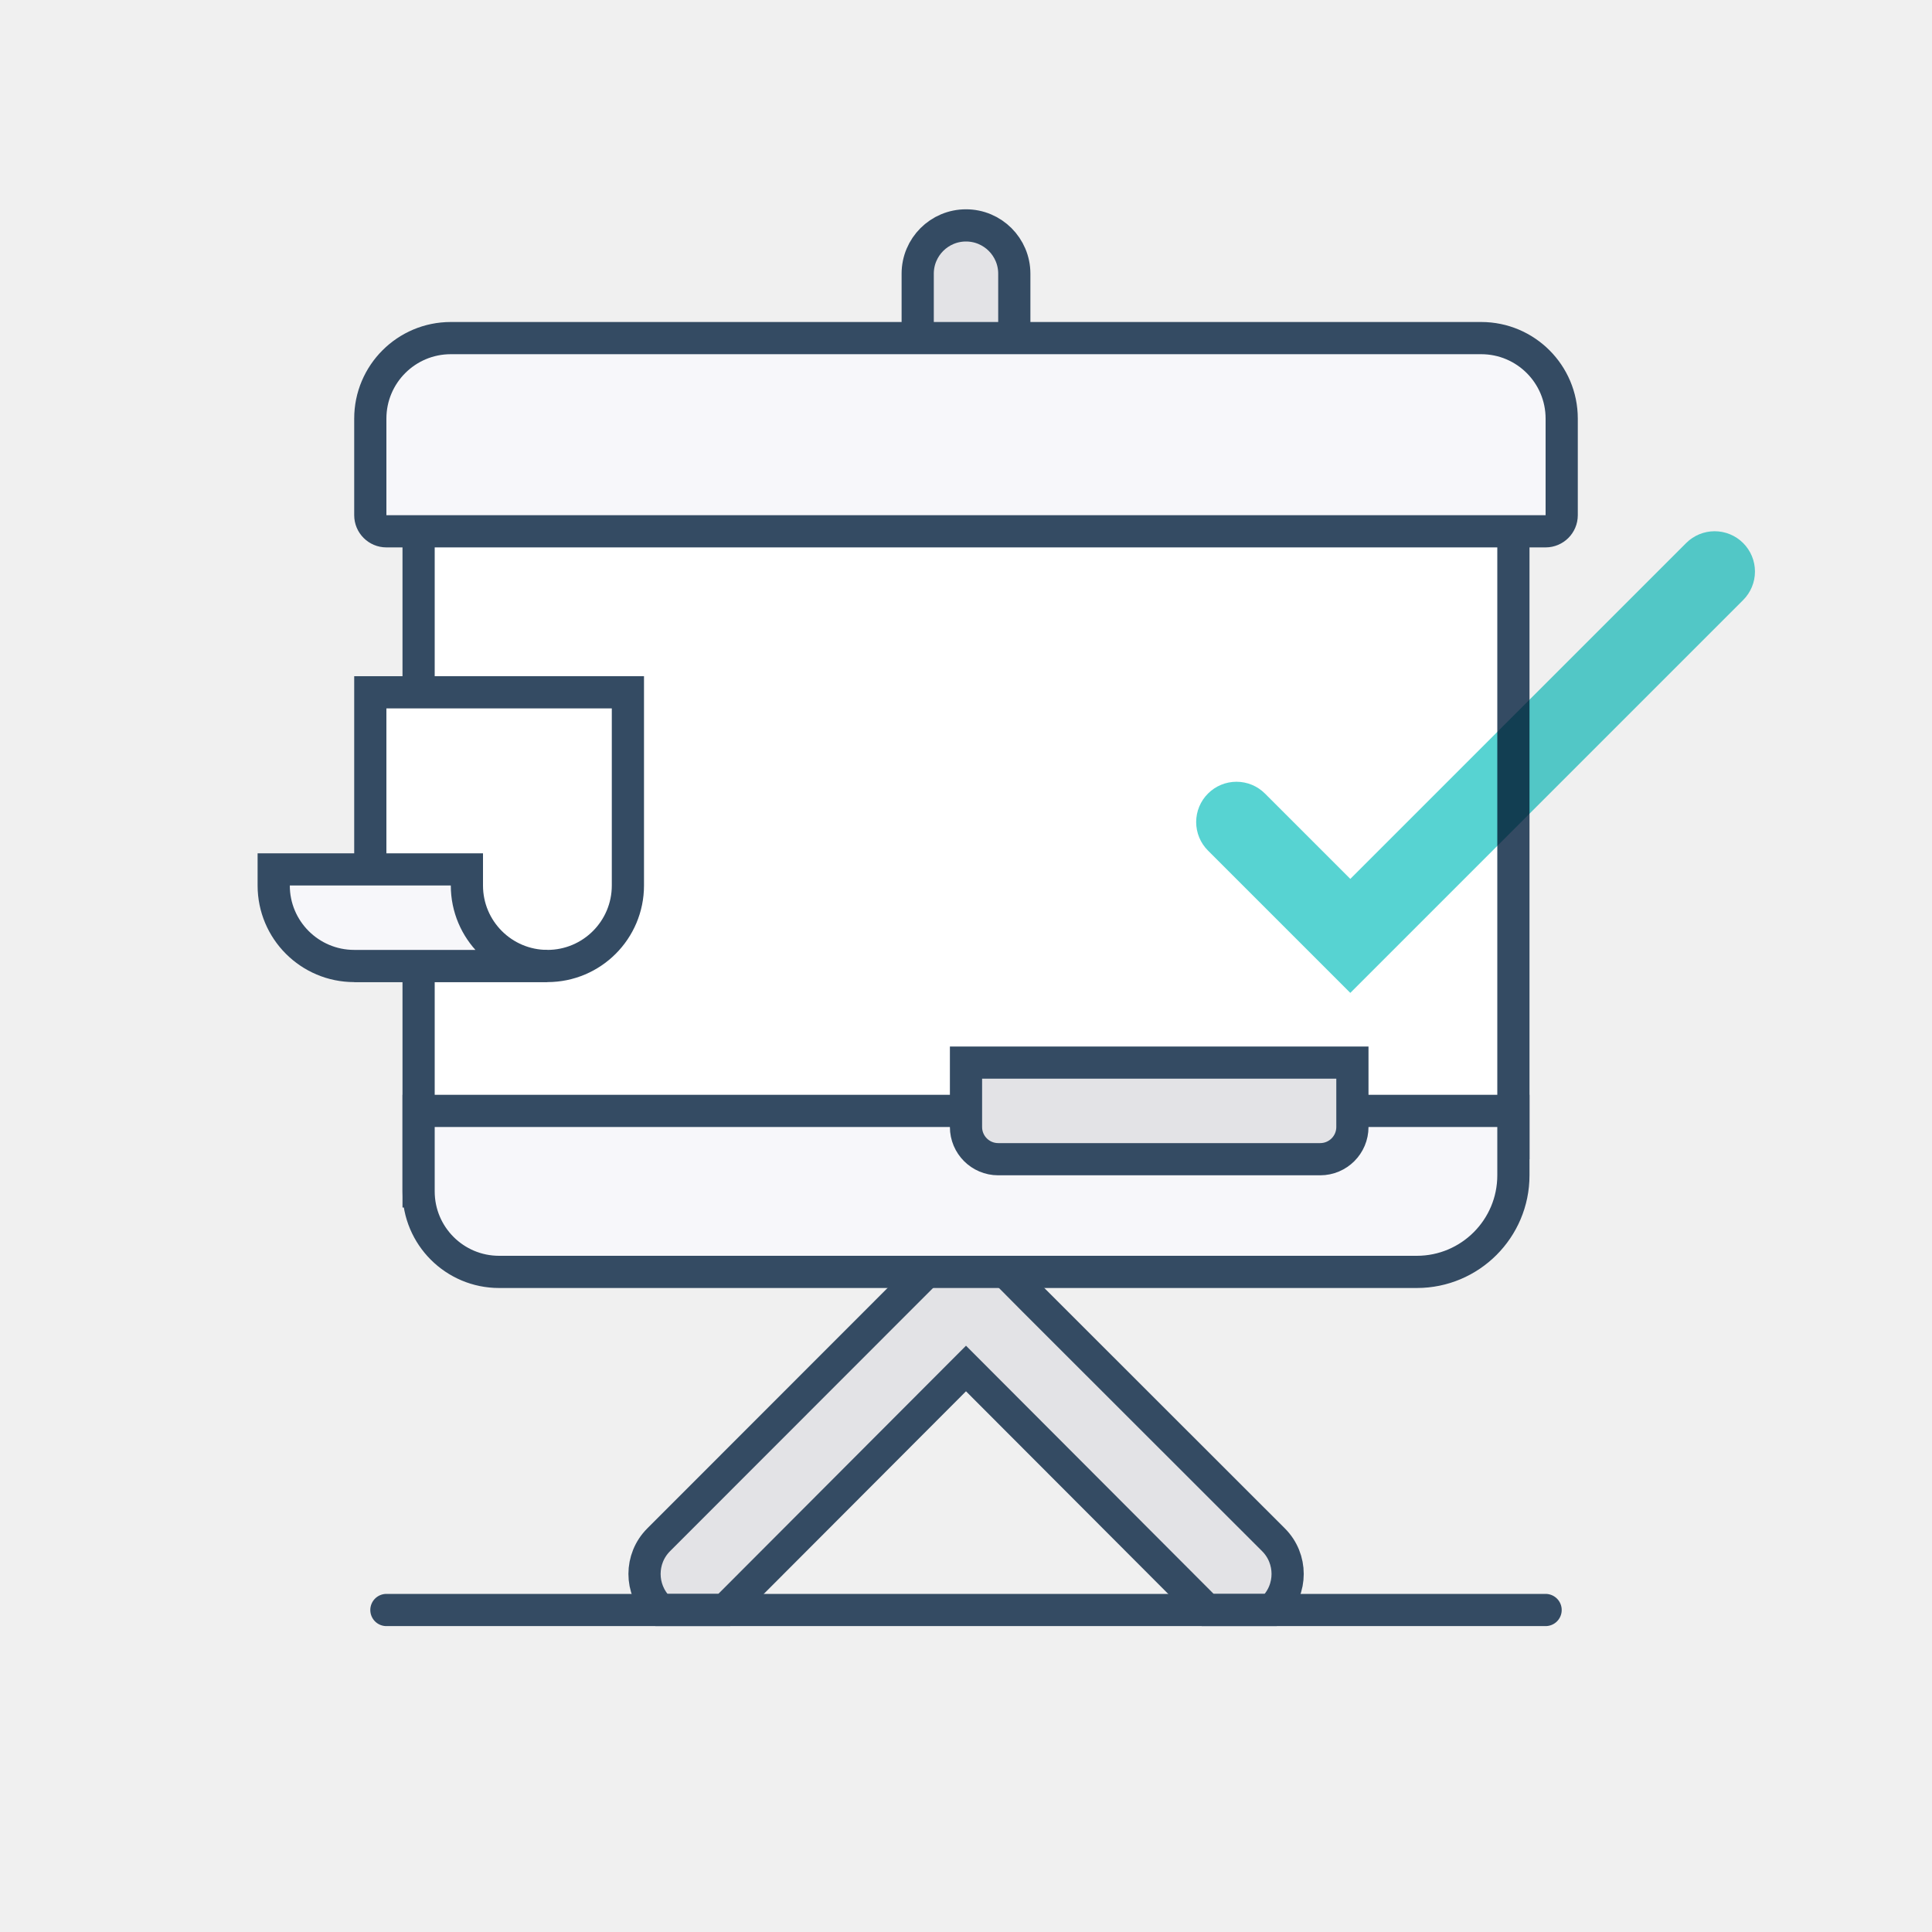
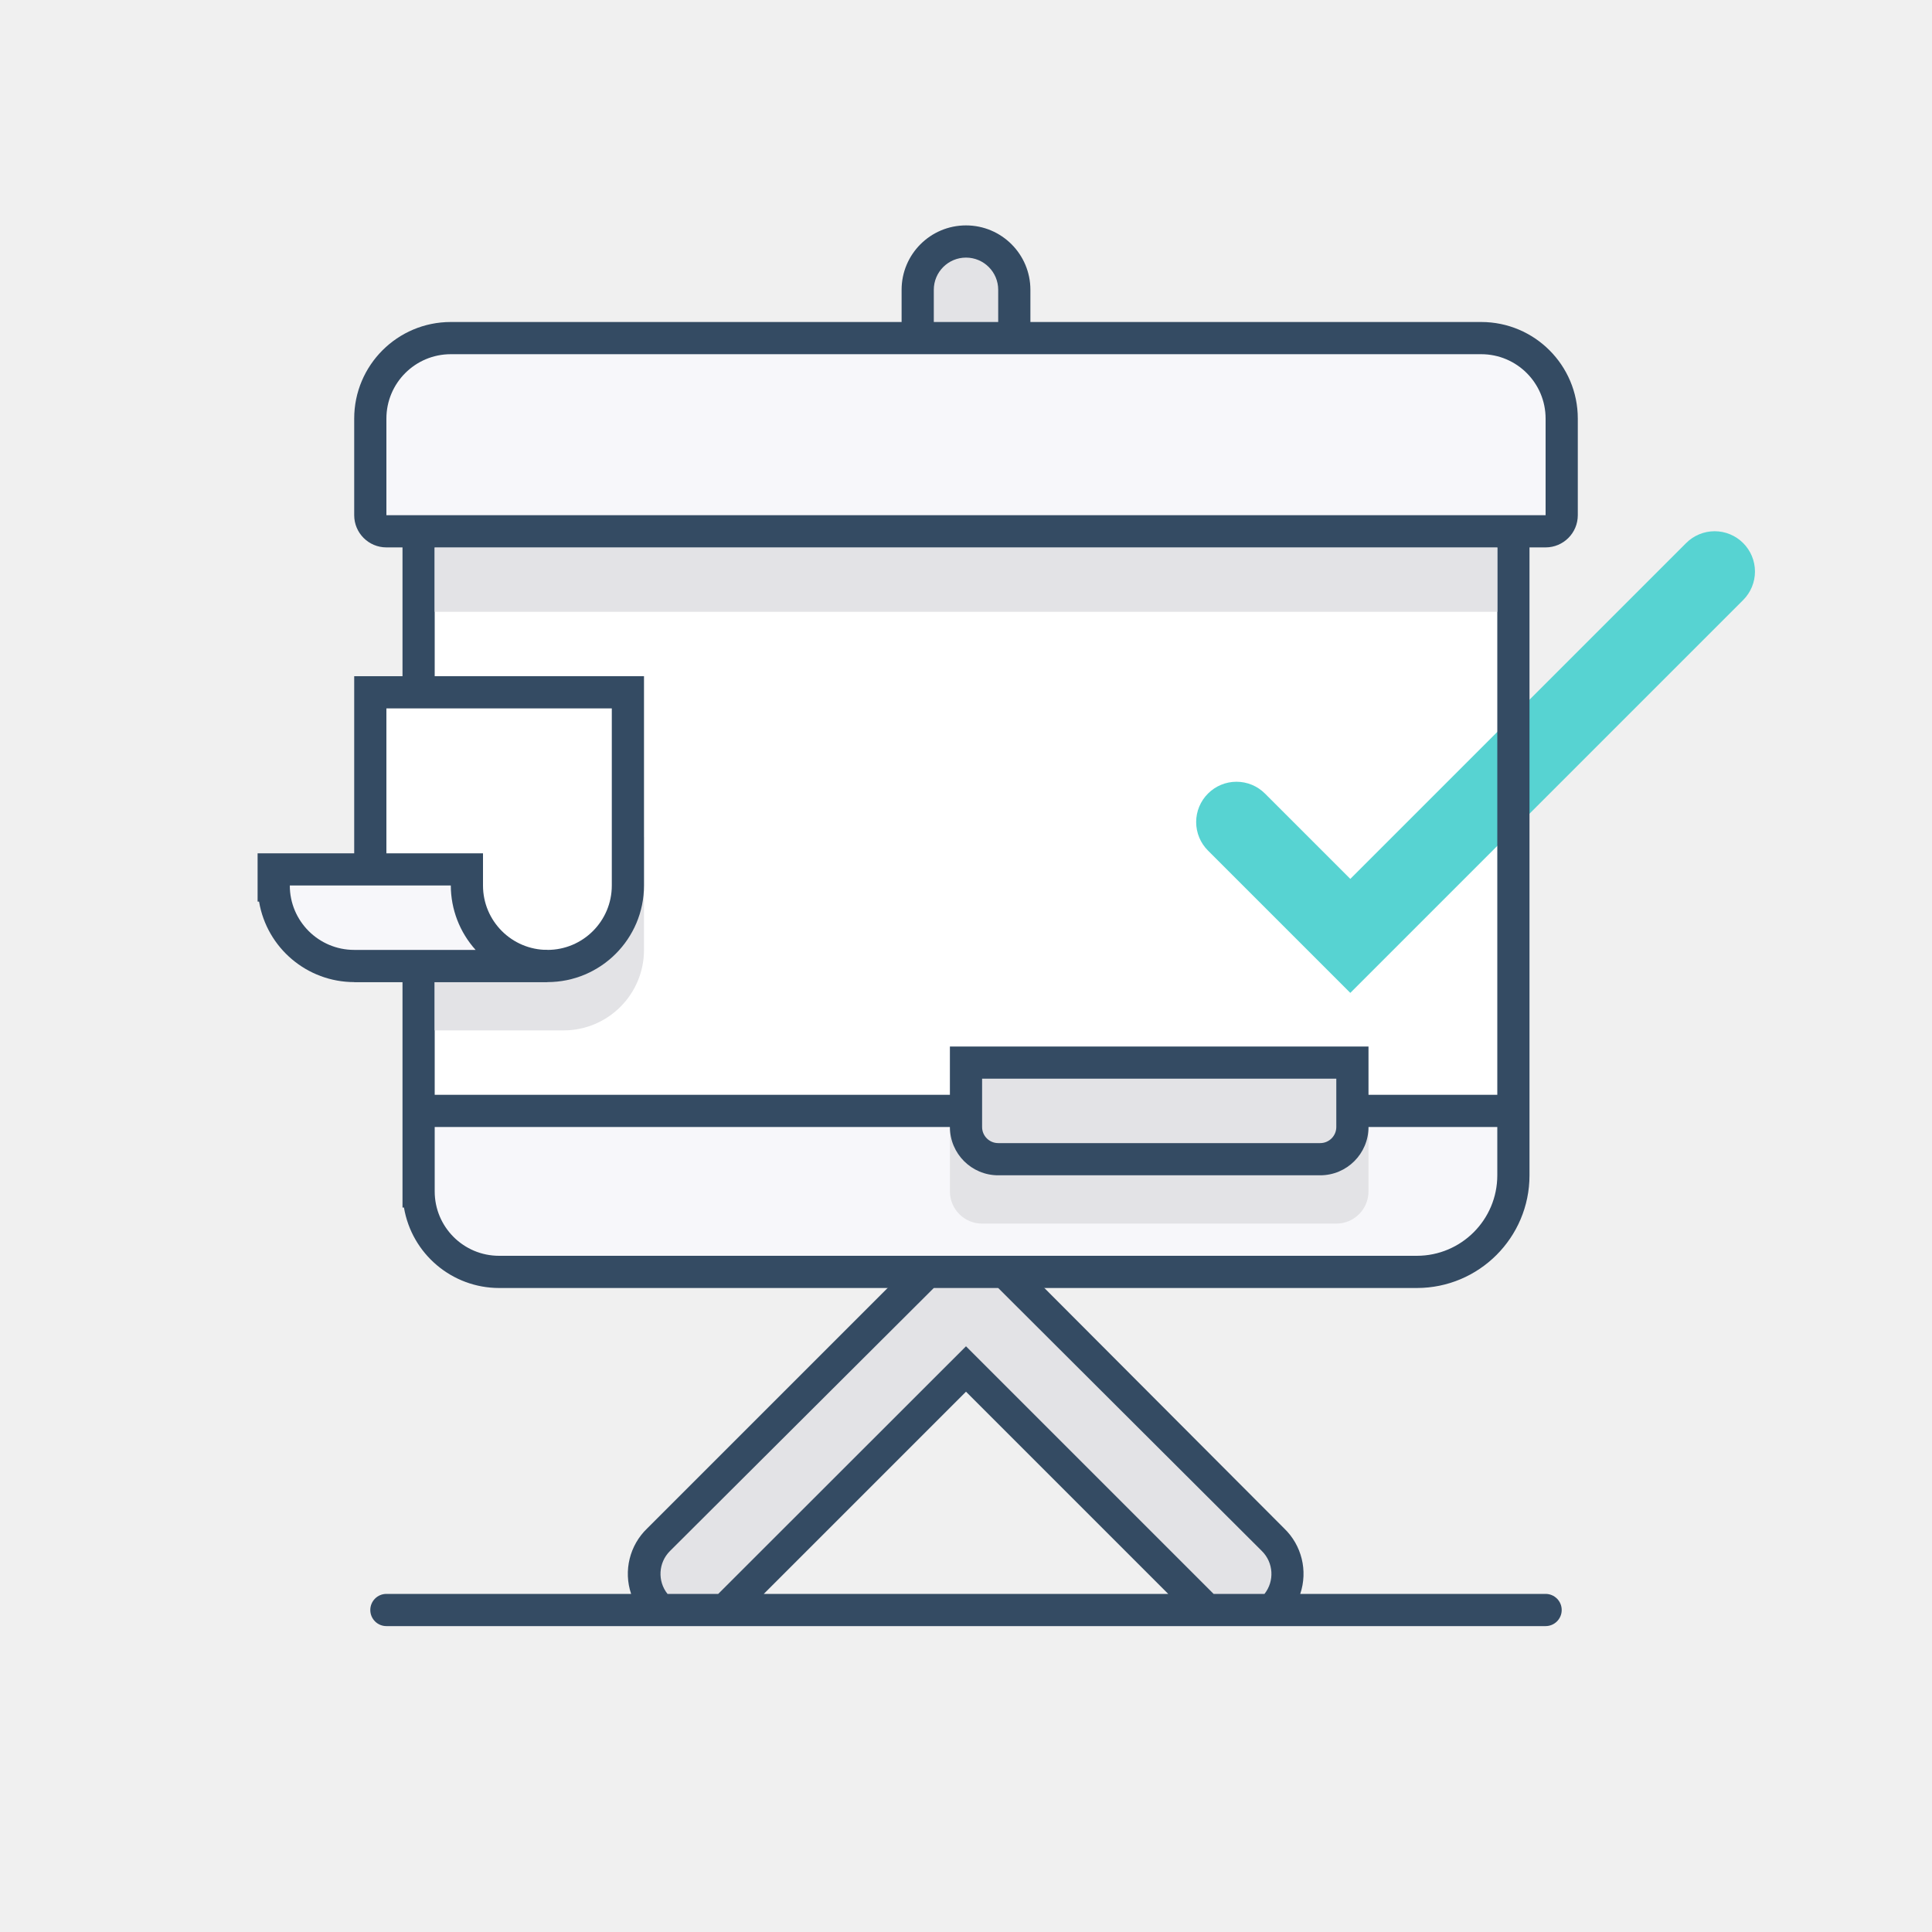
<svg xmlns="http://www.w3.org/2000/svg" width="120" height="120" viewBox="0 0 120 120">
-   <g fill="none" fill-rule="evenodd">
-     <rect width="120" height="120" />
-     <g transform="translate(17 14)">
-       <path fill="#E3E3E6" fill-rule="nonzero" stroke="#344B63" stroke-width="2" d="M23.91,85.88 L24.06,86 L28,86 L28.15,85.88 L43,71 L57.85,85.88 L58,86 L61.95,86 L62.1,85.88 C63.27,84.709 63.27,82.811 62.1,81.64 L47.24,66.79 L46,65.54 L46,3 C46,1.343 44.657,-1.8e-15 43,-1.8e-15 C41.343,-1.8e-15 40,1.343 40,3 L40,65.54 L38.76,66.78 L23.91,81.64 C22.74,82.811 22.74,84.709 23.91,85.88 Z" />
-       <polyline fill="#FFF" fill-rule="nonzero" stroke="#344B63" stroke-width="2" points="9 61 9 18 77 18 77 58" />
-       <path fill="#F7F7FA" fill-rule="nonzero" stroke="#344B63" stroke-width="2" d="M9 55L77 55 77 59C77 62.314 74.314 65 71 65L14 65C11.239 65 9 62.761 9 60L9 55zM11 7L75 7C77.761 7 80 9.239 80 12L80 18C80 18.552 79.552 19 79 19L7 19C6.448 19 6 18.552 6 18L6 12C6 9.239 8.239 7 11 7z" />
-       <path fill="#57D3D2" fill-rule="nonzero" d="M66.87,40.59 L61.57,35.29 C61.101,34.82 60.464,34.556 59.8,34.556 C59.136,34.556 58.499,34.82 58.03,35.29 C57.56,35.759 57.296,36.396 57.296,37.06 C57.296,37.724 57.56,38.361 58.03,38.83 L63.33,44.13 L66.87,47.67 L70.41,44.13 L91.27,23.27 C91.74,22.801 92.004,22.164 92.004,21.5 C92.004,20.836 91.74,20.199 91.27,19.73 C90.801,19.26 90.164,18.996 89.5,18.996 C88.836,18.996 88.199,19.26 87.73,19.73 L66.87,40.59 Z" style="mix-blend-mode:multiply" />
-       <path stroke="#344B63" stroke-linecap="round" stroke-width="2" d="M79,86 L7,86" />
-       <path fill="#E3E3E6" fill-rule="nonzero" stroke="#344B63" stroke-width="2" d="M43,52 L67,52 L67,56 C67,57.105 66.105,58 65,58 L45,58 C43.895,58 43,57.105 43,56 L43,52 Z" />
-       <path fill="#FFF" fill-rule="nonzero" stroke="#344B63" stroke-width="2" d="M6,29 L22,29 L22,41 C22,43.761 19.761,46 17,46 L6,46 L6,29 Z" />
-       <path fill="#F7F7FA" fill-rule="nonzero" stroke="#344B63" stroke-width="2" d="M12,41 L12,40 L0,40 L0,41 C0,43.761 2.239,46 5,46 L17,46 C14.239,46 12,43.761 12,41 Z" />
-     </g>
+   <g id="bounding">
+     <rect width="120" height="120" fill="none" />
+   </g>
+   <g id="illu">
+     <path d="M40.91,99.88l.15.12H45l.15-.12L60,85,74.85,99.88,75,100h3.95l.15-.12h0a3,3,0,0,0,0-4.24L64.24,80.79,63,79.54V18a3,3,0,0,0-6,0V79.54l-1.24,1.24L40.91,95.64a3,3,0,0,0,0,4.24Z" fill="#e3e3e6" />
+     <path d="M96,99H80.76a3.91,3.91,0,0,0-1-4.07L64,79.13V18a4,4,0,0,0-8,0V79.13L40.2,94.93a3.91,3.91,0,0,0-1,4.07H24a1,1,0,0,0,0,2H96a1,1,0,0,0,0-2ZM47.44,99,60,86.44,72.56,99Zm27.94,0L60,83.62,44.61,99H41.46a2,2,0,0,1,.15-2.66L58,80V18a2,2,0,0,1,4,0V80L78.38,96.34A2,2,0,0,1,78.54,99Z" fill="#344b63" />
+     <polyline points="26 69 26 32 94 32 94 69" fill="#fff" />
+     <path d="M26,69H94a0,0,0,0,1,0,0v4a6,6,0,0,1-6,6H31a5,5,0,0,1-5-5V69A0,0,0,0,1,26,69Z" fill="#f7f7fa" />
+     <path d="M83.87,54.59l-5.3-5.3a2.5,2.5,0,0,0-3.54,0h0a2.5,2.5,0,0,0,0,3.54l5.3,5.3,3.54,3.54,3.54-3.54,20.86-20.86a2.5,2.5,0,0,0,0-3.54h0a2.5,2.5,0,0,0-3.54,0Z" fill="#57d3d2" />
+     <path d="M59,70H85a0,0,0,0,1,0,0v4a2,2,0,0,1-2,2H61a2,2,0,0,1-2-2V70A0,0,0,0,1,59,70Z" fill="#e3e3e6" />
+     <path d="M25,31V75h.09A6,6,0,0,0,31,80H88a7,7,0,0,0,7-7V31ZM93,73a5,5,0,0,1-5,5H31a4,4,0,0,1-4-4V70H93v3ZM27,68V33H93V68Z" fill="#344b63" />
+     <rect x="27" y="34" width="66" height="4" fill="#e3e3e6" />
+     <path d="M28,21H92a5,5,0,0,1,5,5v6a1,1,0,0,1-1,1H24a1,1,0,0,1-1-1V26a5,5,0,0,1,5-5Z" fill="#f7f7fa" />
+     <path d="M96,34H24a2,2,0,0,1-2-2V26a6,6,0,0,1,6-6H92a6,6,0,0,1,6,6v6A2,2,0,0,1,96,34ZM28,22a4,4,0,0,0-4,4v6H96V26a4,4,0,0,0-4-4Z" fill="#344b63" />
+     <path d="M35,64H27V52H40v7A5,5,0,0,1,35,64Z" fill="#e3e3e6" />
+     <path d="M23,43H39a0,0,0,0,1,0,0V55a5,5,0,0,1-5,5H23a0,0,0,0,1,0,0V43A0,0,0,0,1,23,43Z" fill="#fff" />
+     <path d="M34,61H22V42H40V55A6,6,0,0,1,34,61ZM24,59H34a4,4,0,0,0,4-4V44H24Z" fill="#344b63" />
+     <path d="M29,55V54H17v1h0a5,5,0,0,0,5,5H34A5,5,0,0,1,29,55Z" fill="#f7f7fa" />
+     <path d="M34,61H22a6,6,0,0,1-5.91-5H16V53H30v2a4,4,0,0,0,4,4ZM18,55a4,4,0,0,0,4,4h7.54A6,6,0,0,1,28,55Z" fill="#344b63" />
+     <path d="M60,66H84a0,0,0,0,1,0,0v4a2,2,0,0,1-2,2H62a2,2,0,0,1-2-2V66A0,0,0,0,1,60,66Z" fill="#e3e3e6" />
+     <path d="M82,73H62a3,3,0,0,1-3-3V65H85v5A3,3,0,0,1,82,73ZM61,67v3a1,1,0,0,0,1,1H82a1,1,0,0,0,1-1V67Z" fill="#344b63" />
  </g>
</svg>
